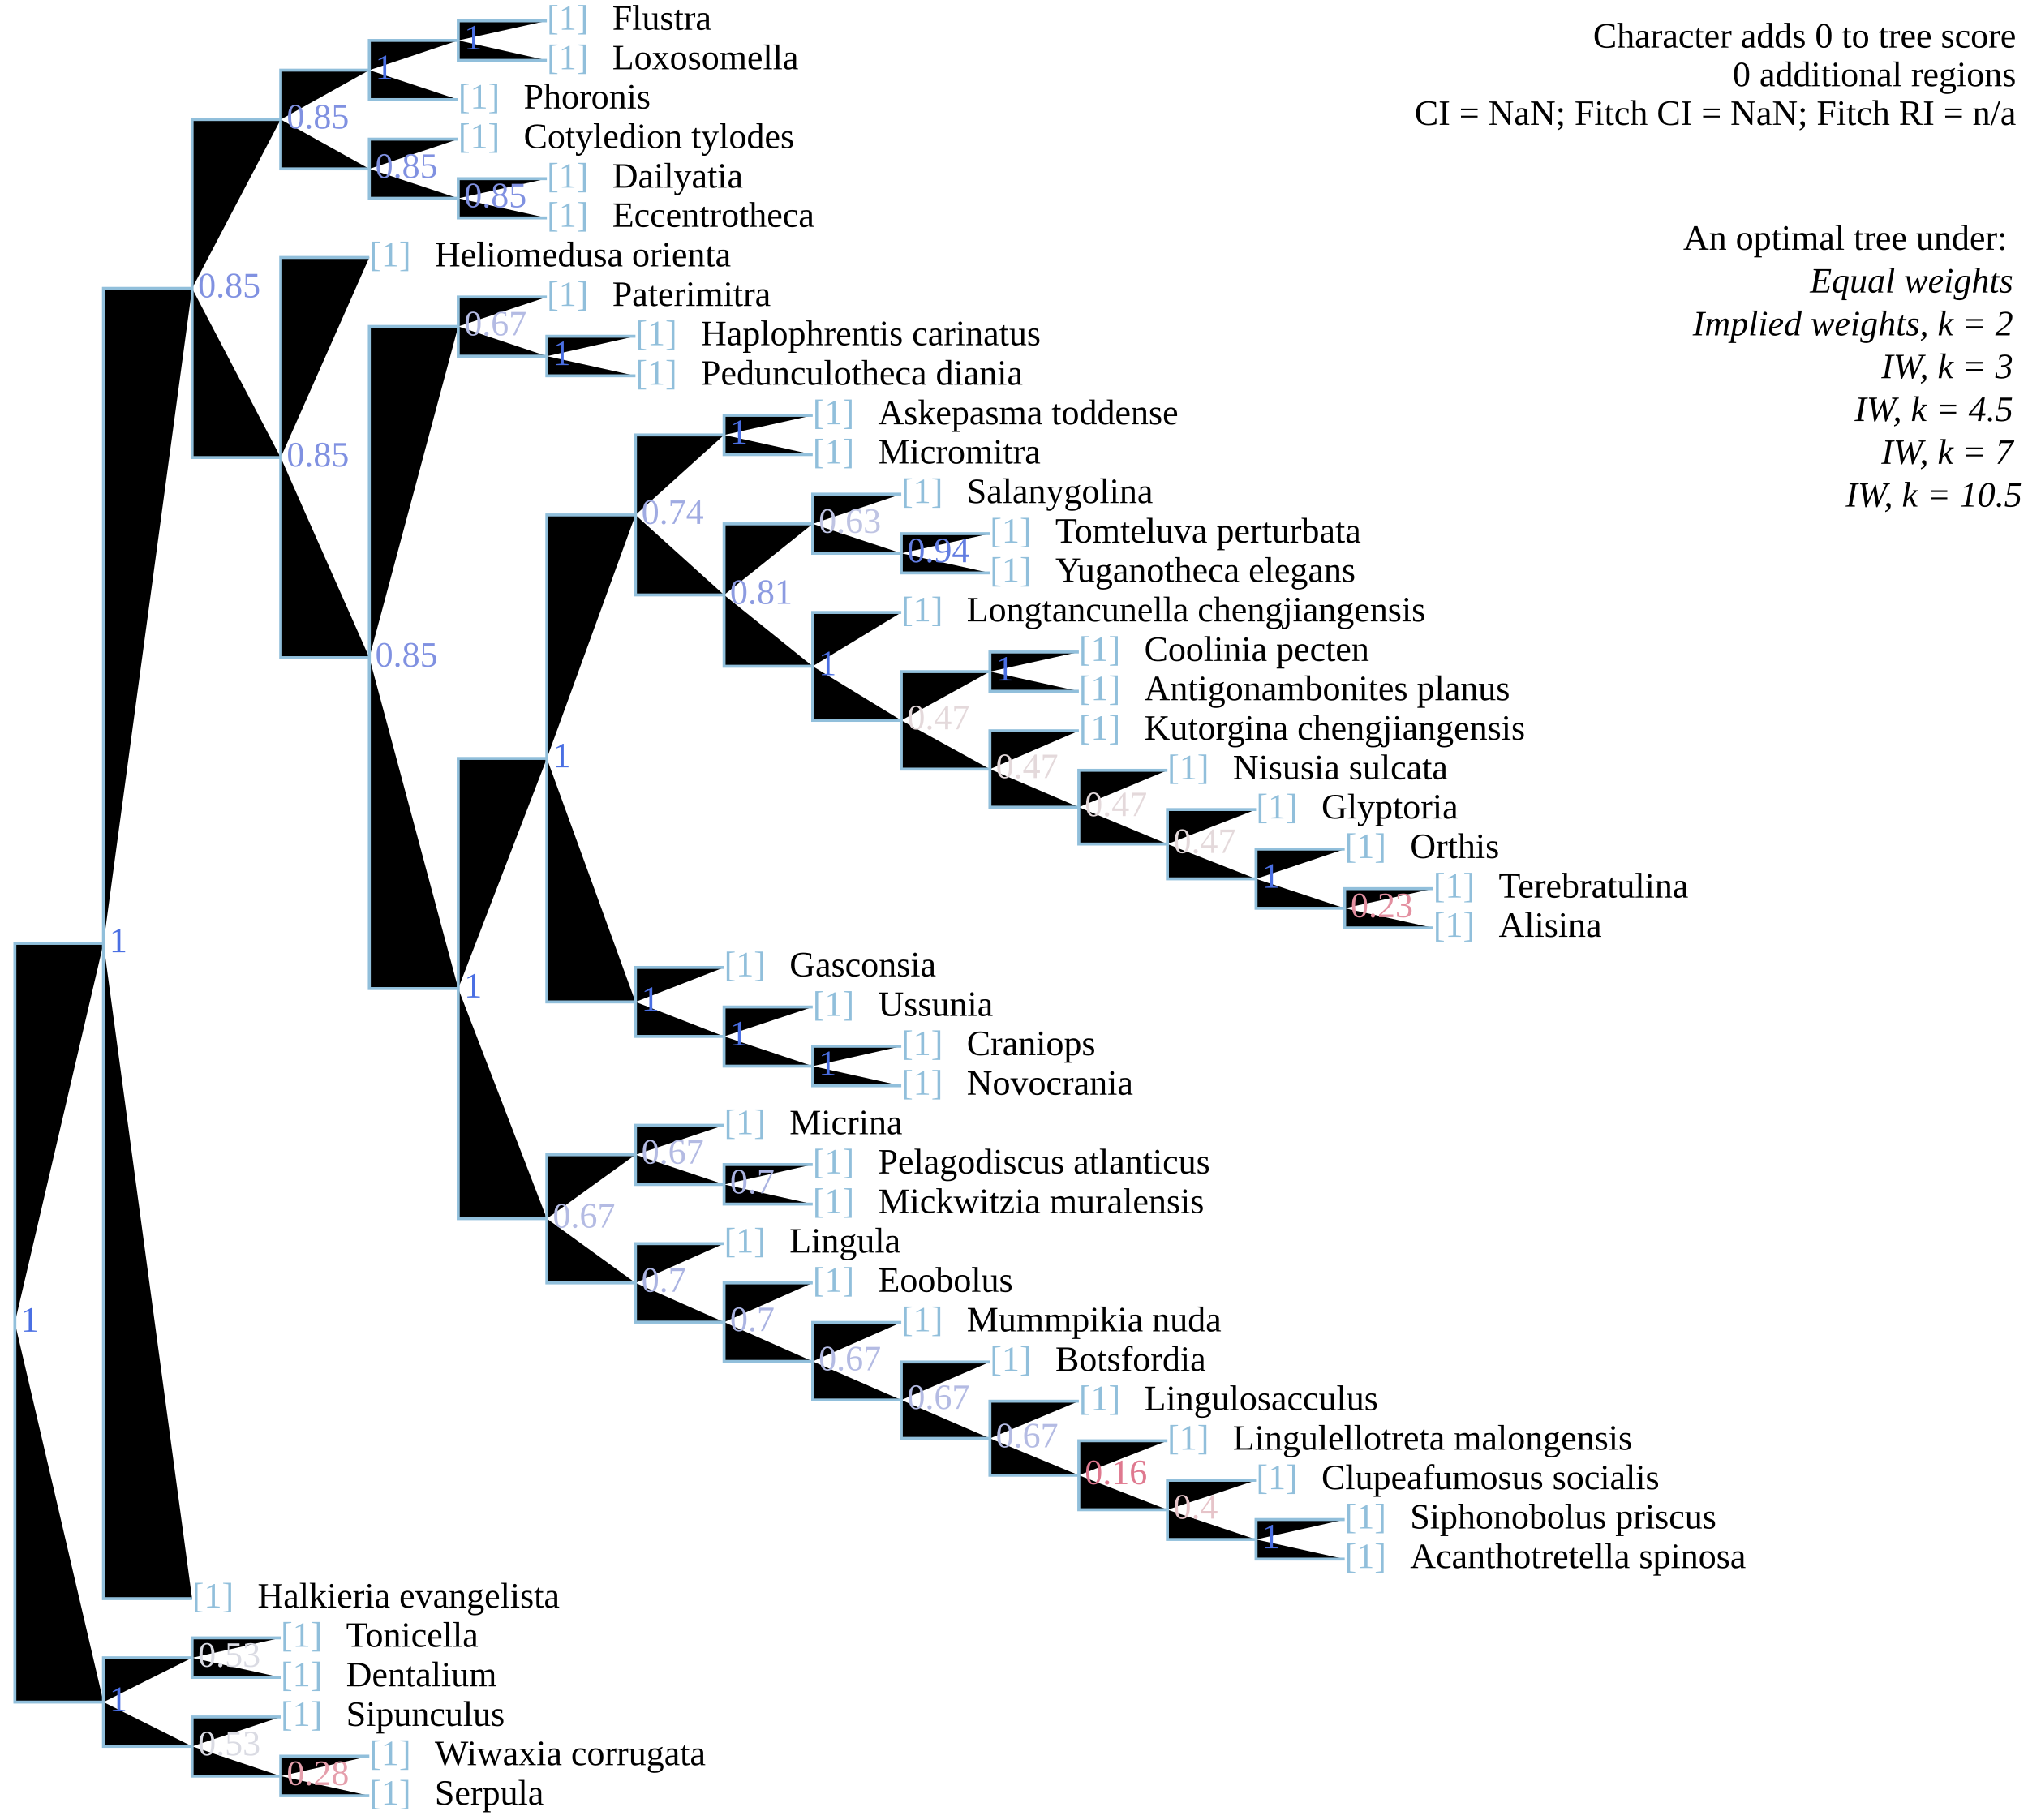
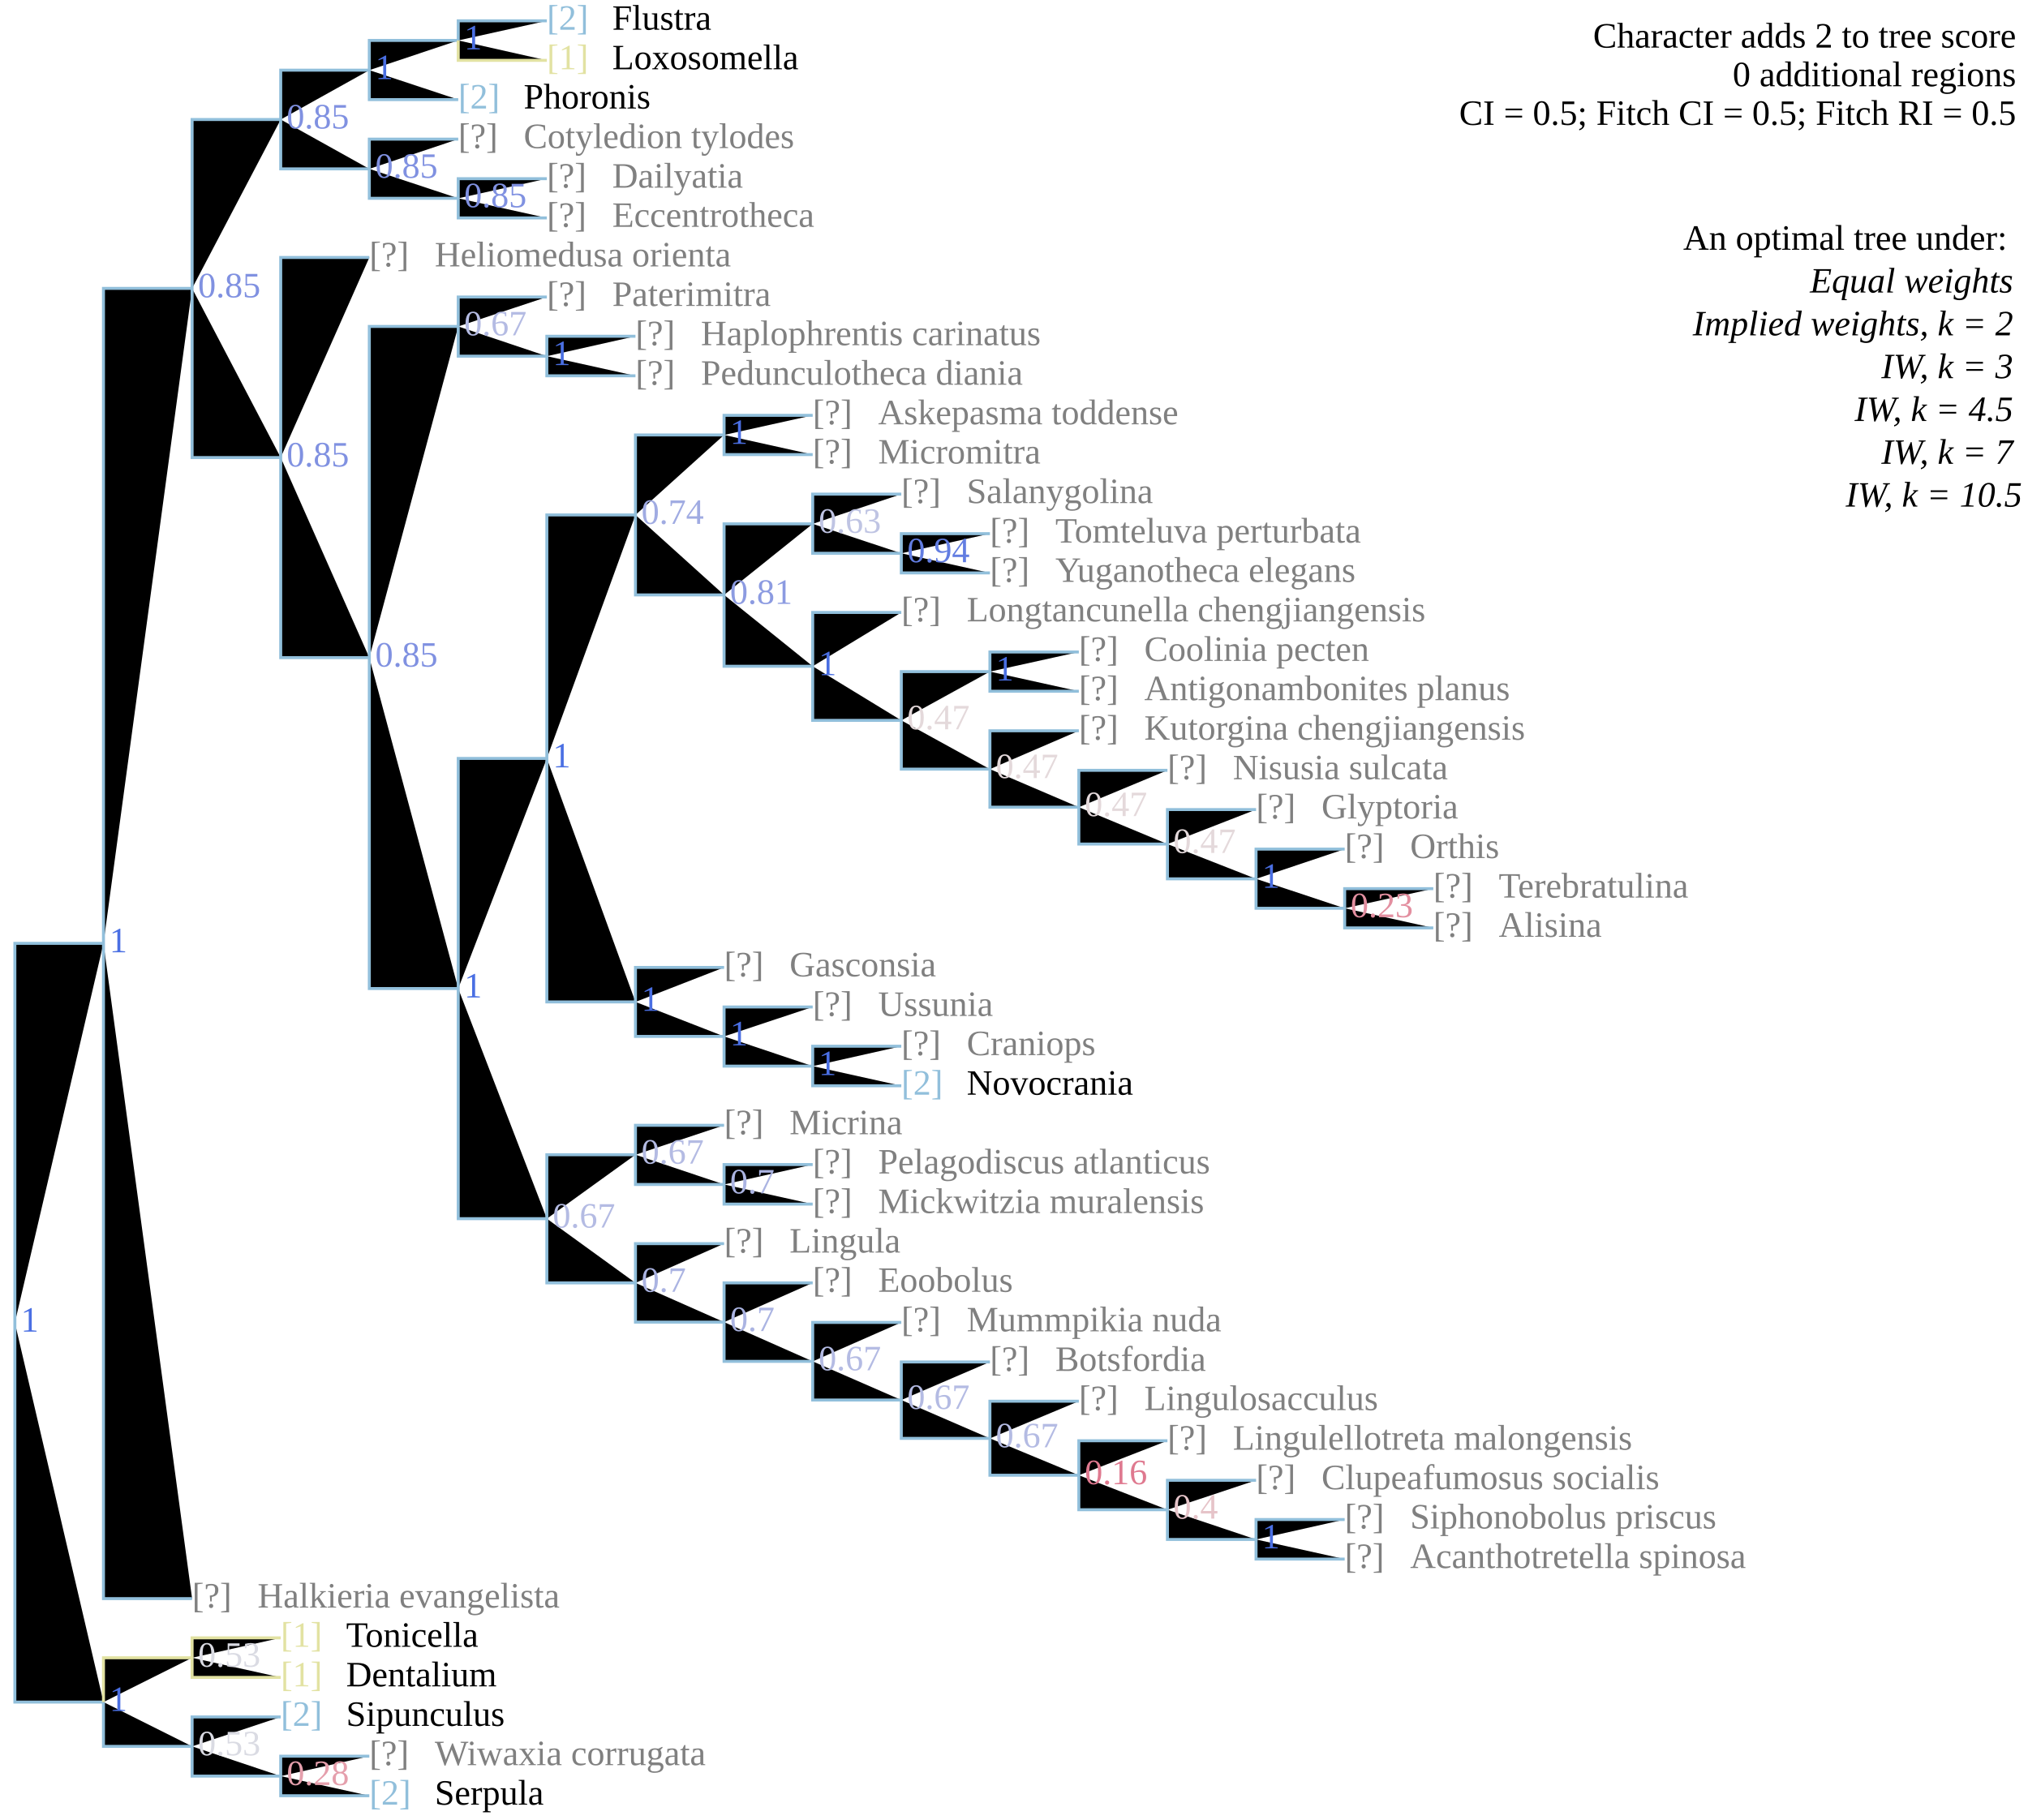
<svg xmlns="http://www.w3.org/2000/svg" version="1.1" width="682" height="612" class="tree" data-char="188">
-   <text x="678" y="16" text-anchor="end" class="stepsLabel">Character adds <tspan class="score">0</tspan> to tree score</text>
+   <text x="678" y="16" text-anchor="end" class="stepsLabel">Character adds <tspan class="score">2</tspan> to tree score</text>
  <text x="678" y="29" text-anchor="end" class="stepsLabel">
    <tspan class="score">0</tspan> additional regions</text>
-   <text x="678" y="42" text-anchor="end" class="stepsLabel">CI = NaN; Fitch CI = NaN; Fitch RI = n/a</text>
+   <text x="678" y="42" text-anchor="end" class="stepsLabel">CI = 0.5; Fitch CI = 0.5; Fitch RI = 0.5</text>
  <text x="678" y="68" text-anchor="end" class="stepsLabel">
    <tspan dy="16">An optimal tree under:</tspan>
    <tspan x="680" style="font-style:italic" class="thisAn" dy="1.2em">Equal weights</tspan>
    <tspan x="680" style="font-style:italic" class="notThisAn" dy="1.2em">Implied weights, k = 2</tspan>
    <tspan x="680" style="font-style:italic" class="notThisAn" dy="1.2em">IW, k = 3</tspan>
    <tspan x="680" style="font-style:italic" class="notThisAn" dy="1.2em">IW, k = 4.5</tspan>
    <tspan x="680" style="font-style:italic" class="notThisAn" dy="1.2em">IW, k = 7</tspan>
    <tspan x="680" style="font-style:italic" class="notThisAn" dy="1.2em">IW, k = 10.5</tspan>
  </text>
-   <text x="124.2" y="593.7" fill="#91bfdb" class="flag">[1]</text>
-   <text x="146.2" y="593.7" fill="#000" class="taxonLabel">Wiwaxia corrugata</text>
-   <text x="124.2" y="607" fill="#91bfdb" class="flag">[1]</text>
+   <text x="124.2" y="593.7" fill="grey" class="flag">[?]</text>
+   <text x="146.2" y="593.7" fill="grey" class="taxonLabel">Wiwaxia corrugata</text>
+   <text x="124.2" y="607" fill="#91bfdb" class="flag">[2]</text>
  <text x="146.2" y="607" fill="#000" class="taxonLabel">Serpula</text>
-   <text x="94.4" y="580.5" fill="#91bfdb" class="flag">[1]</text>
+   <text x="94.4" y="580.5" fill="#91bfdb" class="flag">[2]</text>
  <text x="116.4" y="580.5" fill="#000" class="taxonLabel">Sipunculus</text>
-   <text x="94.4" y="553.9" fill="#91bfdb" class="flag">[1]</text>
+   <text x="94.4" y="553.9" fill="#e2e2a2" class="flag">[1]</text>
  <text x="116.4" y="553.9" fill="#000" class="taxonLabel">Tonicella</text>
-   <text x="94.4" y="567.2" fill="#91bfdb" class="flag">[1]</text>
+   <text x="94.4" y="567.2" fill="#e2e2a2" class="flag">[1]</text>
  <text x="116.4" y="567.2" fill="#000" class="taxonLabel">Dentalium</text>
-   <text x="452.2" y="514.1" fill="#91bfdb" class="flag">[1]</text>
-   <text x="474.2" y="514.1" fill="#000" class="taxonLabel">Siphonobolus priscus</text>
-   <text x="452.2" y="527.4" fill="#91bfdb" class="flag">[1]</text>
-   <text x="474.2" y="527.4" fill="#000" class="taxonLabel">Acanthotretella spinosa</text>
-   <text x="422.4" y="500.9" fill="#91bfdb" class="flag">[1]</text>
-   <text x="444.4" y="500.9" fill="#000" class="taxonLabel">Clupeafumosus socialis</text>
-   <text x="392.6" y="487.6" fill="#91bfdb" class="flag">[1]</text>
-   <text x="414.6" y="487.6" fill="#000" class="taxonLabel">Lingulellotreta malongensis</text>
-   <text x="362.8" y="474.3" fill="#91bfdb" class="flag">[1]</text>
-   <text x="384.8" y="474.3" fill="#000" class="taxonLabel">Lingulosacculus</text>
-   <text x="332.9" y="461.1" fill="#91bfdb" class="flag">[1]</text>
-   <text x="354.9" y="461.1" fill="#000" class="taxonLabel">Botsfordia</text>
-   <text x="303.1" y="447.8" fill="#91bfdb" class="flag">[1]</text>
-   <text x="325.1" y="447.8" fill="#000" class="taxonLabel">Mummpikia nuda</text>
-   <text x="273.3" y="434.5" fill="#91bfdb" class="flag">[1]</text>
-   <text x="295.3" y="434.5" fill="#000" class="taxonLabel">Eoobolus</text>
-   <text x="243.5" y="421.3" fill="#91bfdb" class="flag">[1]</text>
-   <text x="265.5" y="421.3" fill="#000" class="taxonLabel">Lingula</text>
-   <text x="273.3" y="394.7" fill="#91bfdb" class="flag">[1]</text>
-   <text x="295.3" y="394.7" fill="#000" class="taxonLabel">Pelagodiscus atlanticus</text>
-   <text x="273.3" y="408" fill="#91bfdb" class="flag">[1]</text>
-   <text x="295.3" y="408" fill="#000" class="taxonLabel">Mickwitzia muralensis</text>
-   <text x="243.5" y="381.5" fill="#91bfdb" class="flag">[1]</text>
-   <text x="265.5" y="381.5" fill="#000" class="taxonLabel">Micrina</text>
-   <text x="303.1" y="354.9" fill="#91bfdb" class="flag">[1]</text>
-   <text x="325.1" y="354.9" fill="#000" class="taxonLabel">Craniops</text>
-   <text x="303.1" y="368.2" fill="#91bfdb" class="flag">[1]</text>
+   <text x="452.2" y="514.1" fill="grey" class="flag">[?]</text>
+   <text x="474.2" y="514.1" fill="grey" class="taxonLabel">Siphonobolus priscus</text>
+   <text x="452.2" y="527.4" fill="grey" class="flag">[?]</text>
+   <text x="474.2" y="527.4" fill="grey" class="taxonLabel">Acanthotretella spinosa</text>
+   <text x="422.4" y="500.9" fill="grey" class="flag">[?]</text>
+   <text x="444.4" y="500.9" fill="grey" class="taxonLabel">Clupeafumosus socialis</text>
+   <text x="392.6" y="487.6" fill="grey" class="flag">[?]</text>
+   <text x="414.6" y="487.6" fill="grey" class="taxonLabel">Lingulellotreta malongensis</text>
+   <text x="362.8" y="474.3" fill="grey" class="flag">[?]</text>
+   <text x="384.8" y="474.3" fill="grey" class="taxonLabel">Lingulosacculus</text>
+   <text x="332.9" y="461.1" fill="grey" class="flag">[?]</text>
+   <text x="354.9" y="461.1" fill="grey" class="taxonLabel">Botsfordia</text>
+   <text x="303.1" y="447.8" fill="grey" class="flag">[?]</text>
+   <text x="325.1" y="447.8" fill="grey" class="taxonLabel">Mummpikia nuda</text>
+   <text x="273.3" y="434.5" fill="grey" class="flag">[?]</text>
+   <text x="295.3" y="434.5" fill="grey" class="taxonLabel">Eoobolus</text>
+   <text x="243.5" y="421.3" fill="grey" class="flag">[?]</text>
+   <text x="265.5" y="421.3" fill="grey" class="taxonLabel">Lingula</text>
+   <text x="273.3" y="394.7" fill="grey" class="flag">[?]</text>
+   <text x="295.3" y="394.7" fill="grey" class="taxonLabel">Pelagodiscus atlanticus</text>
+   <text x="273.3" y="408" fill="grey" class="flag">[?]</text>
+   <text x="295.3" y="408" fill="grey" class="taxonLabel">Mickwitzia muralensis</text>
+   <text x="243.5" y="381.5" fill="grey" class="flag">[?]</text>
+   <text x="265.5" y="381.5" fill="grey" class="taxonLabel">Micrina</text>
+   <text x="303.1" y="354.9" fill="grey" class="flag">[?]</text>
+   <text x="325.1" y="354.9" fill="grey" class="taxonLabel">Craniops</text>
+   <text x="303.1" y="368.2" fill="#91bfdb" class="flag">[2]</text>
  <text x="325.1" y="368.2" fill="#000" class="taxonLabel">Novocrania</text>
-   <text x="273.3" y="341.7" fill="#91bfdb" class="flag">[1]</text>
-   <text x="295.3" y="341.7" fill="#000" class="taxonLabel">Ussunia</text>
-   <text x="243.5" y="328.4" fill="#91bfdb" class="flag">[1]</text>
-   <text x="265.5" y="328.4" fill="#000" class="taxonLabel">Gasconsia</text>
-   <text x="482" y="301.9" fill="#91bfdb" class="flag">[1]</text>
-   <text x="504" y="301.9" fill="#000" class="taxonLabel">Terebratulina</text>
-   <text x="482" y="315.1" fill="#91bfdb" class="flag">[1]</text>
-   <text x="504" y="315.1" fill="#000" class="taxonLabel">Alisina</text>
-   <text x="452.2" y="288.6" fill="#91bfdb" class="flag">[1]</text>
-   <text x="474.2" y="288.6" fill="#000" class="taxonLabel">Orthis</text>
-   <text x="422.4" y="275.3" fill="#91bfdb" class="flag">[1]</text>
-   <text x="444.4" y="275.3" fill="#000" class="taxonLabel">Glyptoria</text>
-   <text x="392.6" y="262.1" fill="#91bfdb" class="flag">[1]</text>
-   <text x="414.6" y="262.1" fill="#000" class="taxonLabel">Nisusia sulcata</text>
-   <text x="362.8" y="248.8" fill="#91bfdb" class="flag">[1]</text>
-   <text x="384.8" y="248.8" fill="#000" class="taxonLabel">Kutorgina chengjiangensis</text>
-   <text x="362.8" y="222.3" fill="#91bfdb" class="flag">[1]</text>
-   <text x="384.8" y="222.3" fill="#000" class="taxonLabel">Coolinia pecten</text>
-   <text x="362.8" y="235.5" fill="#91bfdb" class="flag">[1]</text>
-   <text x="384.8" y="235.5" fill="#000" class="taxonLabel">Antigonambonites planus</text>
-   <text x="303.1" y="209" fill="#91bfdb" class="flag">[1]</text>
-   <text x="325.1" y="209" fill="#000" class="taxonLabel">Longtancunella chengjiangensis</text>
-   <text x="332.9" y="182.5" fill="#91bfdb" class="flag">[1]</text>
-   <text x="354.9" y="182.5" fill="#000" class="taxonLabel">Tomteluva perturbata</text>
-   <text x="332.9" y="195.7" fill="#91bfdb" class="flag">[1]</text>
-   <text x="354.9" y="195.7" fill="#000" class="taxonLabel">Yuganotheca elegans</text>
-   <text x="303.1" y="169.2" fill="#91bfdb" class="flag">[1]</text>
-   <text x="325.1" y="169.2" fill="#000" class="taxonLabel">Salanygolina</text>
-   <text x="273.3" y="142.7" fill="#91bfdb" class="flag">[1]</text>
-   <text x="295.3" y="142.7" fill="#000" class="taxonLabel">Askepasma toddense</text>
-   <text x="273.3" y="155.9" fill="#91bfdb" class="flag">[1]</text>
-   <text x="295.3" y="155.9" fill="#000" class="taxonLabel">Micromitra</text>
-   <text x="213.7" y="116.1" fill="#91bfdb" class="flag">[1]</text>
-   <text x="235.7" y="116.1" fill="#000" class="taxonLabel">Haplophrentis carinatus</text>
-   <text x="213.7" y="129.4" fill="#91bfdb" class="flag">[1]</text>
-   <text x="235.7" y="129.4" fill="#000" class="taxonLabel">Pedunculotheca diania</text>
-   <text x="183.9" y="102.9" fill="#91bfdb" class="flag">[1]</text>
-   <text x="205.9" y="102.9" fill="#000" class="taxonLabel">Paterimitra</text>
-   <text x="124.2" y="89.6" fill="#91bfdb" class="flag">[1]</text>
-   <text x="146.2" y="89.6" fill="#000" class="taxonLabel">Heliomedusa orienta</text>
-   <text x="183.9" y="63.1" fill="#91bfdb" class="flag">[1]</text>
-   <text x="205.9" y="63.1" fill="#000" class="taxonLabel">Dailyatia</text>
-   <text x="183.9" y="76.3" fill="#91bfdb" class="flag">[1]</text>
-   <text x="205.9" y="76.3" fill="#000" class="taxonLabel">Eccentrotheca</text>
-   <text x="154.1" y="49.8" fill="#91bfdb" class="flag">[1]</text>
-   <text x="176.1" y="49.8" fill="#000" class="taxonLabel">Cotyledion tylodes</text>
-   <text x="183.9" y="10" fill="#91bfdb" class="flag">[1]</text>
+   <text x="273.3" y="341.7" fill="grey" class="flag">[?]</text>
+   <text x="295.3" y="341.7" fill="grey" class="taxonLabel">Ussunia</text>
+   <text x="243.5" y="328.4" fill="grey" class="flag">[?]</text>
+   <text x="265.5" y="328.4" fill="grey" class="taxonLabel">Gasconsia</text>
+   <text x="482" y="301.9" fill="grey" class="flag">[?]</text>
+   <text x="504" y="301.9" fill="grey" class="taxonLabel">Terebratulina</text>
+   <text x="482" y="315.1" fill="grey" class="flag">[?]</text>
+   <text x="504" y="315.1" fill="grey" class="taxonLabel">Alisina</text>
+   <text x="452.2" y="288.6" fill="grey" class="flag">[?]</text>
+   <text x="474.2" y="288.6" fill="grey" class="taxonLabel">Orthis</text>
+   <text x="422.4" y="275.3" fill="grey" class="flag">[?]</text>
+   <text x="444.4" y="275.3" fill="grey" class="taxonLabel">Glyptoria</text>
+   <text x="392.6" y="262.1" fill="grey" class="flag">[?]</text>
+   <text x="414.6" y="262.1" fill="grey" class="taxonLabel">Nisusia sulcata</text>
+   <text x="362.8" y="248.8" fill="grey" class="flag">[?]</text>
+   <text x="384.8" y="248.8" fill="grey" class="taxonLabel">Kutorgina chengjiangensis</text>
+   <text x="362.8" y="222.3" fill="grey" class="flag">[?]</text>
+   <text x="384.8" y="222.3" fill="grey" class="taxonLabel">Coolinia pecten</text>
+   <text x="362.8" y="235.5" fill="grey" class="flag">[?]</text>
+   <text x="384.8" y="235.5" fill="grey" class="taxonLabel">Antigonambonites planus</text>
+   <text x="303.1" y="209" fill="grey" class="flag">[?]</text>
+   <text x="325.1" y="209" fill="grey" class="taxonLabel">Longtancunella chengjiangensis</text>
+   <text x="332.9" y="182.5" fill="grey" class="flag">[?]</text>
+   <text x="354.9" y="182.5" fill="grey" class="taxonLabel">Tomteluva perturbata</text>
+   <text x="332.9" y="195.7" fill="grey" class="flag">[?]</text>
+   <text x="354.9" y="195.7" fill="grey" class="taxonLabel">Yuganotheca elegans</text>
+   <text x="303.1" y="169.2" fill="grey" class="flag">[?]</text>
+   <text x="325.1" y="169.2" fill="grey" class="taxonLabel">Salanygolina</text>
+   <text x="273.3" y="142.7" fill="grey" class="flag">[?]</text>
+   <text x="295.3" y="142.7" fill="grey" class="taxonLabel">Askepasma toddense</text>
+   <text x="273.3" y="155.9" fill="grey" class="flag">[?]</text>
+   <text x="295.3" y="155.9" fill="grey" class="taxonLabel">Micromitra</text>
+   <text x="213.7" y="116.1" fill="grey" class="flag">[?]</text>
+   <text x="235.7" y="116.1" fill="grey" class="taxonLabel">Haplophrentis carinatus</text>
+   <text x="213.7" y="129.4" fill="grey" class="flag">[?]</text>
+   <text x="235.7" y="129.4" fill="grey" class="taxonLabel">Pedunculotheca diania</text>
+   <text x="183.9" y="102.9" fill="grey" class="flag">[?]</text>
+   <text x="205.9" y="102.9" fill="grey" class="taxonLabel">Paterimitra</text>
+   <text x="124.2" y="89.6" fill="grey" class="flag">[?]</text>
+   <text x="146.2" y="89.6" fill="grey" class="taxonLabel">Heliomedusa orienta</text>
+   <text x="183.9" y="63.1" fill="grey" class="flag">[?]</text>
+   <text x="205.9" y="63.1" fill="grey" class="taxonLabel">Dailyatia</text>
+   <text x="183.9" y="76.3" fill="grey" class="flag">[?]</text>
+   <text x="205.9" y="76.3" fill="grey" class="taxonLabel">Eccentrotheca</text>
+   <text x="154.1" y="49.8" fill="grey" class="flag">[?]</text>
+   <text x="176.1" y="49.8" fill="grey" class="taxonLabel">Cotyledion tylodes</text>
+   <text x="183.9" y="10" fill="#91bfdb" class="flag">[2]</text>
  <text x="205.9" y="10" fill="#000" class="taxonLabel">Flustra</text>
-   <text x="183.9" y="23.3" fill="#91bfdb" class="flag">[1]</text>
+   <text x="183.9" y="23.3" fill="#e2e2a2" class="flag">[1]</text>
  <text x="205.9" y="23.3" fill="#000" class="taxonLabel">Loxosomella</text>
-   <text x="154.1" y="36.5" fill="#91bfdb" class="flag">[1]</text>
+   <text x="154.1" y="36.5" fill="#91bfdb" class="flag">[2]</text>
  <text x="176.1" y="36.5" fill="#000" class="taxonLabel">Phoronis</text>
-   <text x="64.6" y="540.7" fill="#91bfdb" class="flag">[1]</text>
-   <text x="86.6" y="540.7" fill="#000" class="taxonLabel">Halkieria evangelista</text>
-   <path d="M5,444.9V317.3H34.8M34.8,317.3V97H64.6M64.6,97V40.2H94.4M94.4,40.2V23.6H124.2M124.2,23.6V13.6H154.1M154.1,13.6V7H183.9M154.1,13.6V20.3H183.9M124.2,23.6V33.5H154.1M94.4,40.2V56.8H124.2M124.2,56.8V46.8H154.1M124.2,56.8V66.7H154.1M154.1,66.7V60.1H183.9M154.1,66.7V73.3H183.9M64.6,97V153.9H94.4M94.4,153.9V86.6H124.2M94.4,153.9V221.2H124.2M124.2,221.2V109.8H154.1M154.1,109.8V99.9H183.9M154.1,109.8V119.8H183.9M183.9,119.8V113.1H213.7M183.9,119.8V126.4H213.7M124.2,221.2V332.5H154.1M154.1,332.5V255.1H183.9M183.9,255.1V173.2H213.7M213.7,173.2V146.3H243.5M243.5,146.3V139.7H273.3M243.5,146.3V152.9H273.3M213.7,173.2V200.1H243.5M243.5,200.1V176.2H273.3M273.3,176.2V166.2H303.1M273.3,176.2V186.1H303.1M303.1,186.1V179.5H332.9M303.1,186.1V192.7H332.9M243.5,200.1V224.1H273.3M273.3,224.1V206H303.1M273.3,224.1V242.3H303.1M303.1,242.3V225.9H332.9M332.9,225.9V219.3H362.8M332.9,225.9V232.5H362.8M303.1,242.3V258.7H332.9M332.9,258.7V245.8H362.8M332.9,258.7V271.5H362.8M362.8,271.5V259.1H392.6M362.8,271.5V283.9H392.6M392.6,283.9V272.3H422.4M392.6,283.9V295.6H422.4M422.4,295.6V285.6H452.2M422.4,295.6V305.5H452.2M452.2,305.5V298.9H482M452.2,305.5V312.1H482M183.9,255.1V337H213.7M213.7,337V325.4H243.5M213.7,337V348.6H243.5M243.5,348.6V338.7H273.3M243.5,348.6V358.6H273.3M273.3,358.6V351.9H303.1M273.3,358.6V365.2H303.1M154.1,332.5V409.9H183.9M183.9,409.9V388.4H213.7M213.7,388.4V378.5H243.5M213.7,388.4V398.4H243.5M243.5,398.4V391.7H273.3M243.5,398.4V405H273.3M183.9,409.9V431.5H213.7M213.7,431.5V418.3H243.5M213.7,431.5V444.7H243.5M243.5,444.7V431.5H273.3M243.5,444.7V457.9H273.3M273.3,457.9V444.8H303.1M273.3,457.9V470.9H303.1M303.1,470.9V458.1H332.9M303.1,470.9V483.8H332.9M332.9,483.8V471.3H362.8M332.9,483.8V496.2H362.8M362.8,496.2V484.6H392.6M362.8,496.2V507.8H392.6M392.6,507.8V497.9H422.4M392.6,507.8V517.8H422.4M422.4,517.8V511.1H452.2M422.4,517.8V524.4H452.2M34.8,317.3V537.7H64.6M5,444.9V572.5H34.8M34.8,572.5V557.6H64.6M64.6,557.6V550.9H94.4M64.6,557.6V564.2H94.4M34.8,572.5V587.4H64.6M64.6,587.4V577.5H94.4M64.6,587.4V597.4H94.4M94.4,597.4V590.7H124.2M94.4,597.4V604H124.2" stroke="#91bfdb" />
+   <text x="64.6" y="540.7" fill="grey" class="flag">[?]</text>
+   <text x="86.6" y="540.7" fill="grey" class="taxonLabel">Halkieria evangelista</text>
+   <path d="M5,444.9V317.3H34.8M34.8,317.3V97H64.6M64.6,97V40.2H94.4M94.4,40.2V23.6H124.2M124.2,23.6V13.6H154.1M154.1,13.6V7H183.9M124.2,23.6V33.5H154.1M94.4,40.2V56.8H124.2M124.2,56.8V46.8H154.1M124.2,56.8V66.7H154.1M154.1,66.7V60.1H183.9M154.1,66.7V73.3H183.9M64.6,97V153.9H94.4M94.4,153.9V86.6H124.2M94.4,153.9V221.2H124.2M124.2,221.2V109.8H154.1M154.1,109.8V99.9H183.9M154.1,109.8V119.8H183.9M183.9,119.8V113.1H213.7M183.9,119.8V126.4H213.7M124.2,221.2V332.5H154.1M154.1,332.5V255.1H183.9M183.9,255.1V173.2H213.7M213.7,173.2V146.3H243.5M243.5,146.3V139.7H273.3M243.5,146.3V152.9H273.3M213.7,173.2V200.1H243.5M243.5,200.1V176.2H273.3M273.3,176.2V166.2H303.1M273.3,176.2V186.1H303.1M303.1,186.1V179.5H332.9M303.1,186.1V192.7H332.9M243.5,200.1V224.1H273.3M273.3,224.1V206H303.1M273.3,224.1V242.3H303.1M303.1,242.3V225.9H332.9M332.9,225.9V219.3H362.8M332.9,225.9V232.5H362.8M303.1,242.3V258.7H332.9M332.9,258.7V245.8H362.8M332.9,258.7V271.5H362.8M362.8,271.5V259.1H392.6M362.8,271.5V283.9H392.6M392.6,283.9V272.3H422.4M392.6,283.9V295.6H422.4M422.4,295.6V285.6H452.2M422.4,295.6V305.5H452.2M452.2,305.5V298.9H482M452.2,305.5V312.1H482M183.9,255.1V337H213.7M213.7,337V325.4H243.5M213.7,337V348.6H243.5M243.5,348.6V338.7H273.3M243.5,348.6V358.6H273.3M273.3,358.6V351.9H303.1M273.3,358.6V365.2H303.1M154.1,332.5V409.9H183.9M183.9,409.9V388.4H213.7M213.7,388.4V378.5H243.5M213.7,388.4V398.4H243.5M243.5,398.4V391.7H273.3M243.5,398.4V405H273.3M183.9,409.9V431.5H213.7M213.7,431.5V418.3H243.5M213.7,431.5V444.7H243.5M243.5,444.7V431.5H273.3M243.5,444.7V457.9H273.3M273.3,457.9V444.8H303.1M273.3,457.9V470.9H303.1M303.1,470.9V458.1H332.9M303.1,470.9V483.8H332.9M332.9,483.8V471.3H362.8M332.9,483.8V496.2H362.8M362.8,496.2V484.6H392.6M362.8,496.2V507.8H392.6M392.6,507.8V497.9H422.4M392.6,507.8V517.8H422.4M422.4,517.8V511.1H452.2M422.4,517.8V524.4H452.2M34.8,317.3V537.7H64.6M5,444.9V572.5H34.8M34.8,572.5V587.4H64.6M64.6,587.4V577.5H94.4M64.6,587.4V597.4H94.4M94.4,597.4V590.7H124.2M94.4,597.4V604H124.2" stroke="#91bfdb" />
+   <path d="M154.1,13.6V20.3H183.9M34.8,572.5V557.6H64.6M64.6,557.6V550.9H94.4M64.6,557.6V564.2H94.4" stroke="#e2e2a2" />
  <text x="7" y="447.9" class="node" fill="#4A6FE3">1</text>
  <text x="36.8" y="320.3" class="node" fill="#4A6FE3">1</text>
  <text x="66.6" y="100" class="node" fill="#8091E1">0.85</text>
  <text x="96.4" y="43.2" class="node" fill="#8091E1">0.85</text>
  <text x="126.2" y="26.6" class="node" fill="#4A6FE3">1</text>
  <text x="156.1" y="16.6" class="node" fill="#4A6FE3">1</text>
  <text x="126.2" y="59.8" class="node" fill="#8091E1">0.85</text>
  <text x="156.1" y="69.7" class="node" fill="#8091E1">0.85</text>
  <text x="96.4" y="156.9" class="node" fill="#8091E1">0.85</text>
  <text x="126.2" y="224.2" class="node" fill="#8091E1">0.85</text>
  <text x="156.1" y="112.8" class="node" fill="#B4BBE3">0.67</text>
  <text x="185.9" y="122.8" class="node" fill="#4A6FE3">1</text>
  <text x="156.1" y="335.5" class="node" fill="#4A6FE3">1</text>
  <text x="185.9" y="258.1" class="node" fill="#4A6FE3">1</text>
  <text x="215.7" y="176.2" class="node" fill="#A0ABE2">0.74</text>
  <text x="245.5" y="149.3" class="node" fill="#4A6FE3">1</text>
  <text x="245.5" y="203.1" class="node" fill="#8C9BE1">0.81</text>
  <text x="275.3" y="179.2" class="node" fill="#BFC4E3">0.63</text>
  <text x="305.1" y="189.1" class="node" fill="#627DE1">0.94</text>
  <text x="275.3" y="227.1" class="node" fill="#4A6FE3">1</text>
  <text x="305.1" y="245.3" class="node" fill="#E4D9DB">0.47</text>
  <text x="334.9" y="228.9" class="node" fill="#4A6FE3">1</text>
  <text x="334.9" y="261.7" class="node" fill="#E4D9DB">0.47</text>
  <text x="364.8" y="274.5" class="node" fill="#E4D9DB">0.47</text>
  <text x="394.6" y="286.9" class="node" fill="#E4D9DB">0.47</text>
  <text x="424.4" y="298.6" class="node" fill="#4A6FE3">1</text>
  <text x="454.2" y="308.5" class="node" fill="#E38FA0">0.23</text>
  <text x="215.7" y="340" class="node" fill="#4A6FE3">1</text>
  <text x="245.5" y="351.6" class="node" fill="#4A6FE3">1</text>
  <text x="275.3" y="361.6" class="node" fill="#4A6FE3">1</text>
  <text x="185.9" y="412.9" class="node" fill="#B4BBE3">0.67</text>
  <text x="215.7" y="391.4" class="node" fill="#B4BBE3">0.67</text>
  <text x="245.5" y="401.4" class="node" fill="#ABB4E2">0.7</text>
  <text x="215.7" y="434.5" class="node" fill="#ABB4E2">0.7</text>
  <text x="245.5" y="447.7" class="node" fill="#ABB4E2">0.7</text>
  <text x="275.3" y="460.9" class="node" fill="#B4BBE3">0.67</text>
  <text x="305.1" y="473.9" class="node" fill="#B4BBE3">0.67</text>
  <text x="334.9" y="486.8" class="node" fill="#B4BBE3">0.67</text>
  <text x="364.8" y="499.2" class="node" fill="#DF798F">0.16</text>
  <text x="394.6" y="510.8" class="node" fill="#E6C4C9">0.4</text>
  <text x="424.4" y="520.8" class="node" fill="#4A6FE3">1</text>
  <text x="36.8" y="575.5" class="node" fill="#4A6FE3">1</text>
  <text x="66.6" y="560.6" class="node" fill="#DADBE3">0.53</text>
  <text x="66.6" y="590.4" class="node" fill="#DADBE3">0.53</text>
  <text x="96.4" y="600.4" class="node" fill="#E59FAC">0.28</text>
</svg>
